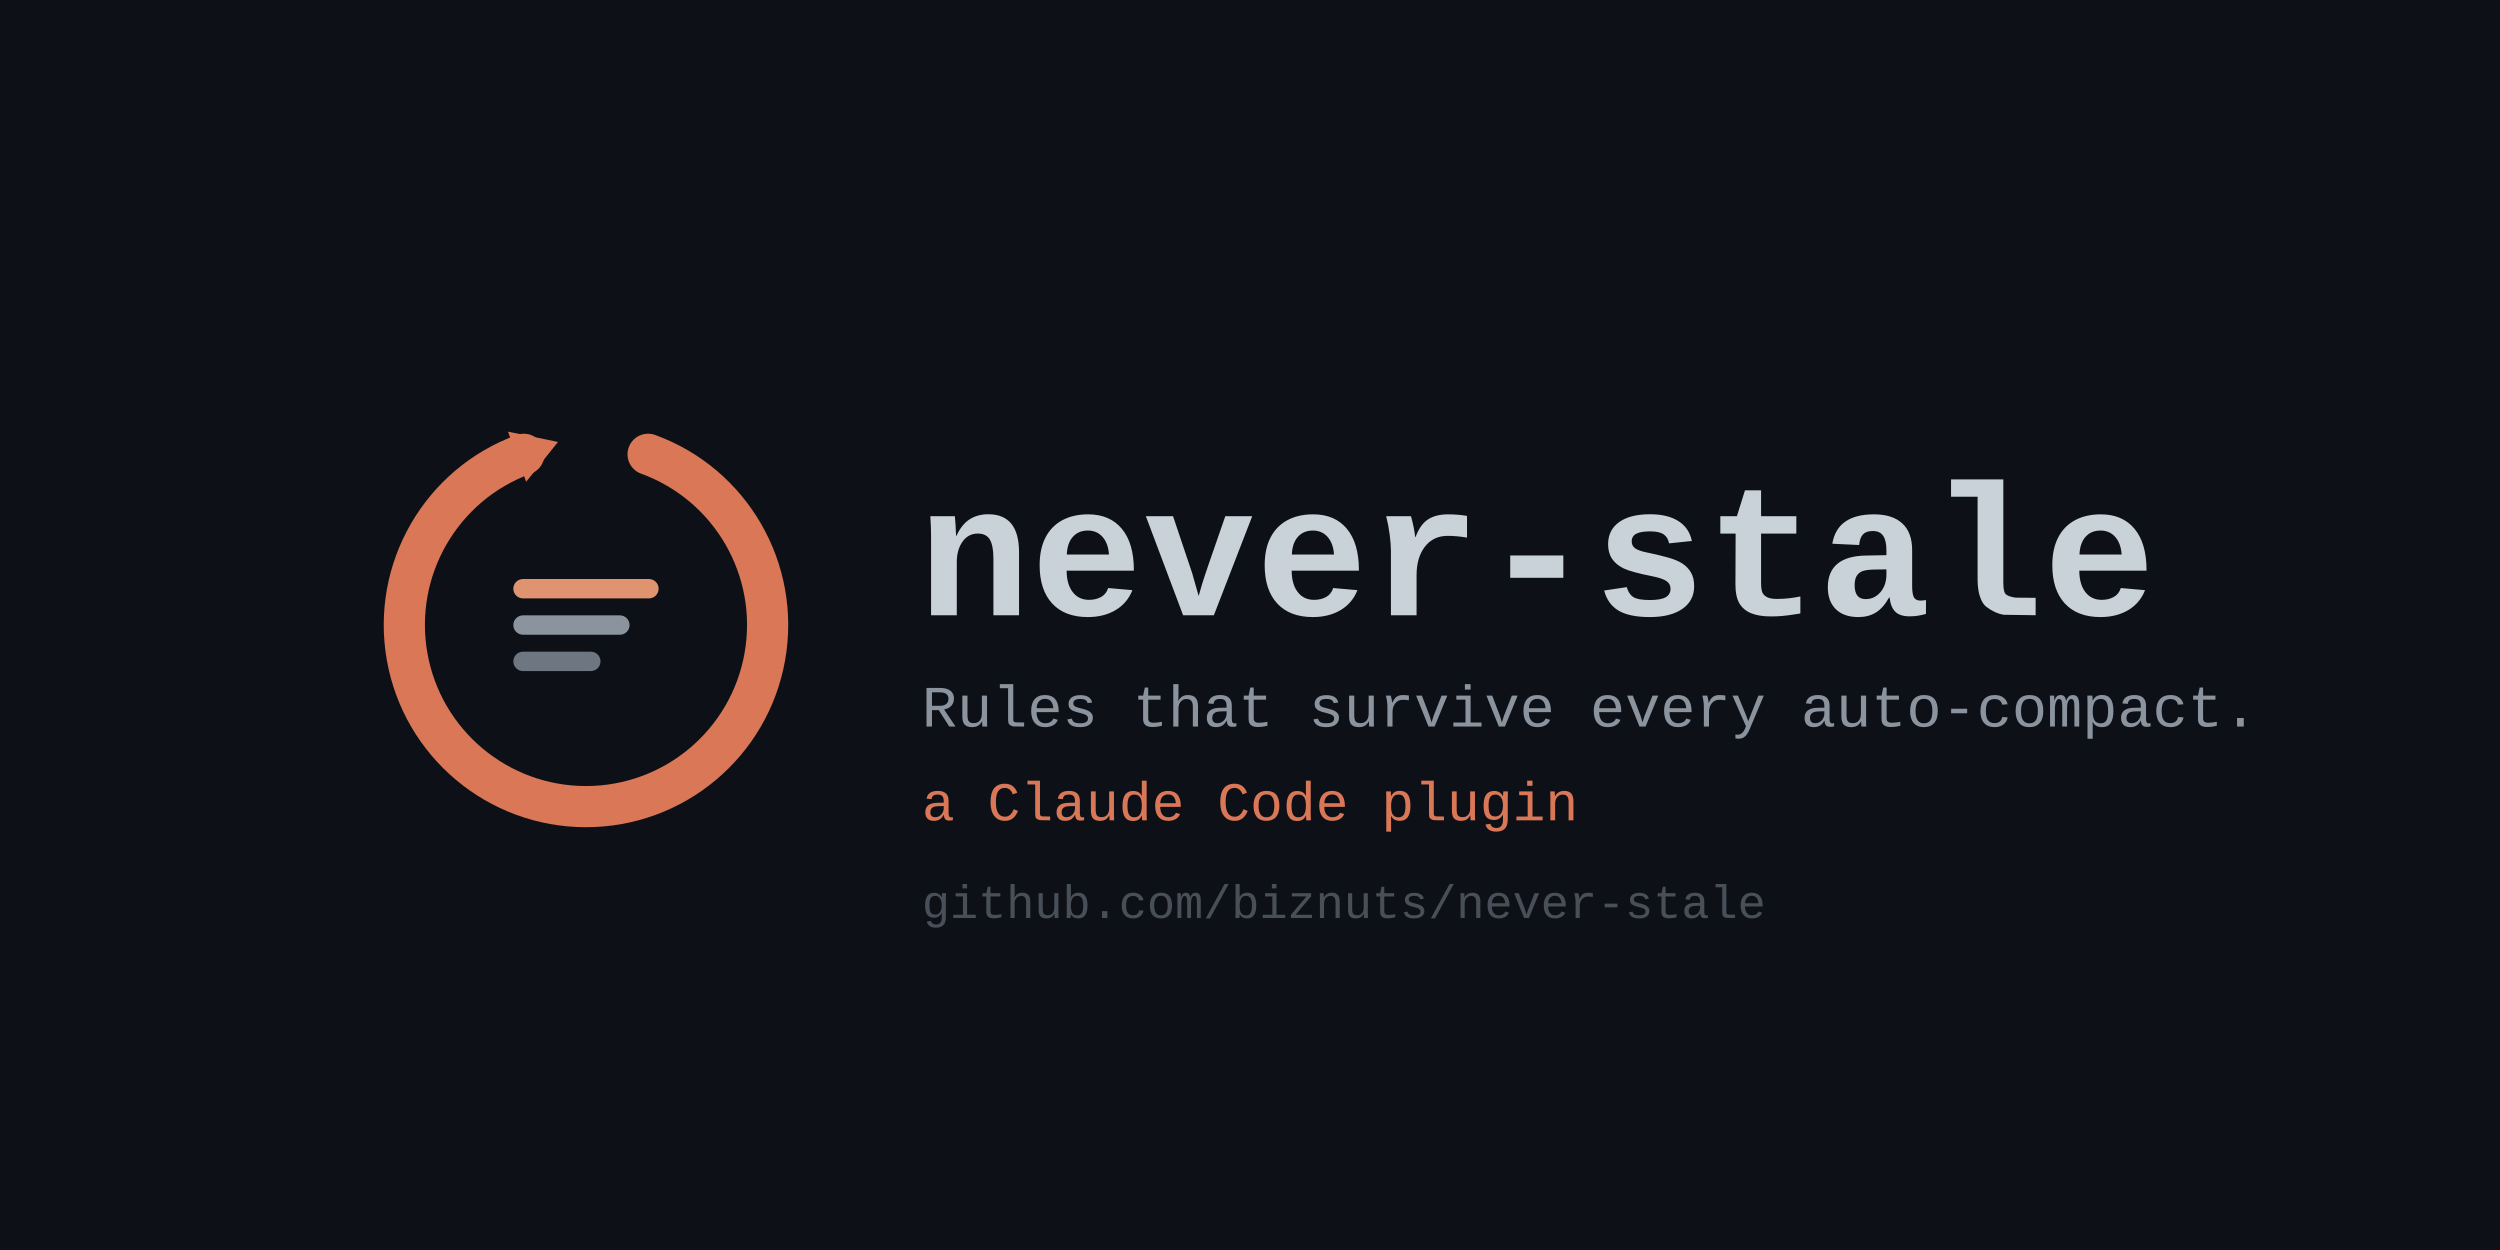
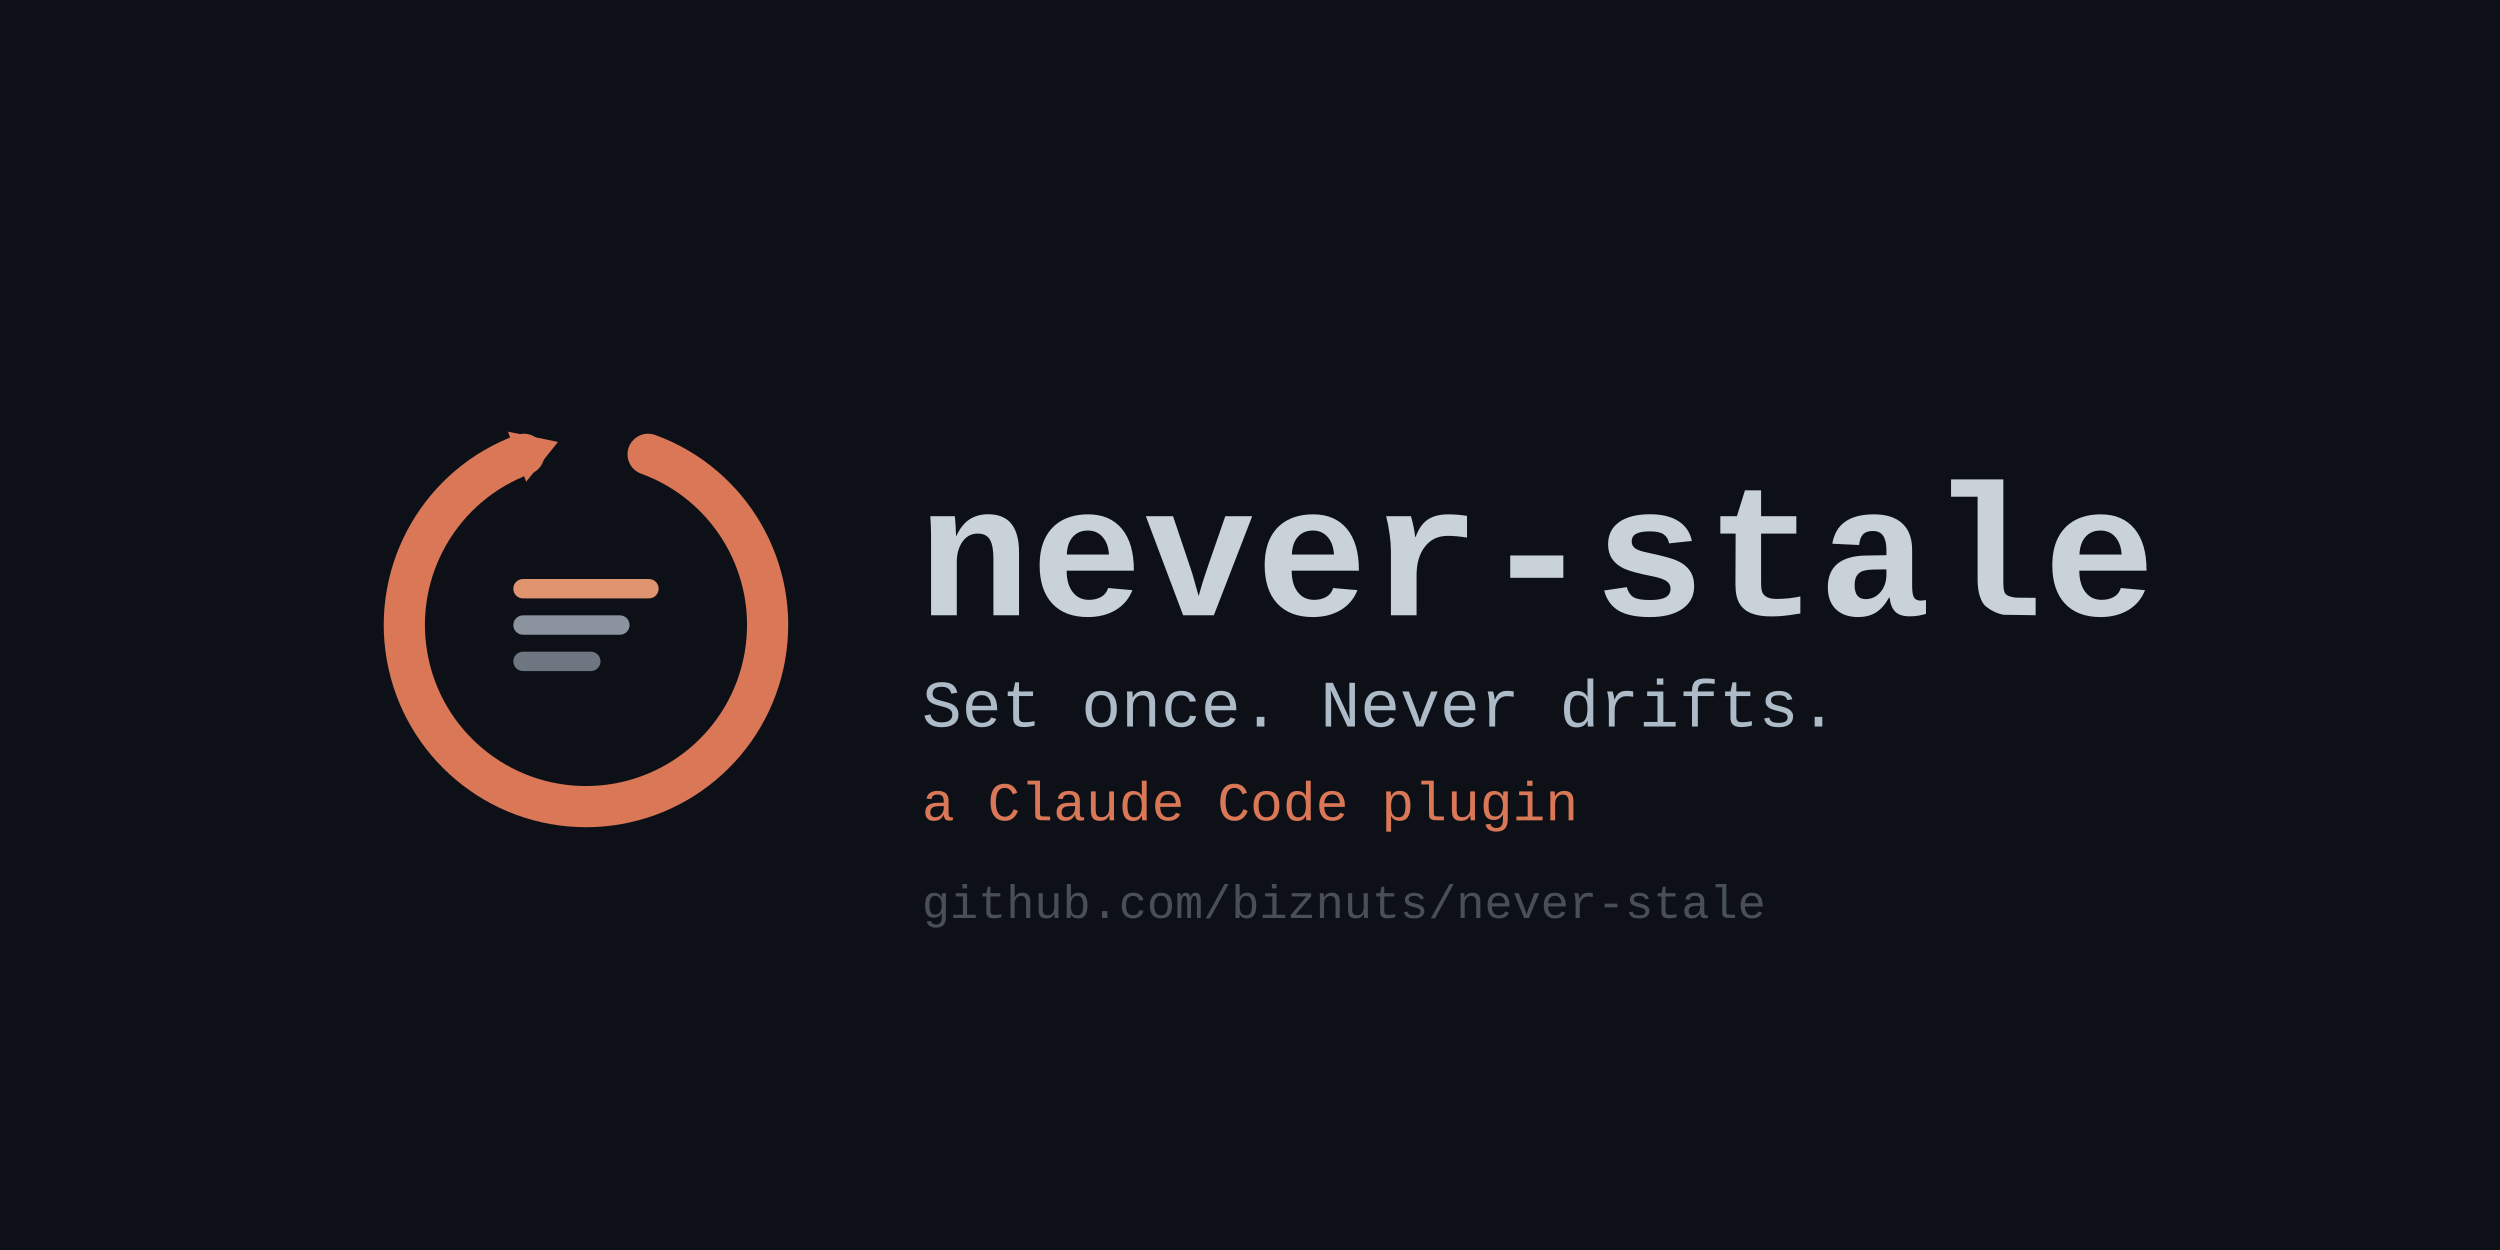
<svg xmlns="http://www.w3.org/2000/svg" viewBox="0 0 1280 640" width="1280" height="640" font-family="ui-monospace, SFMono-Regular, 'SF Mono', Menlo, Consolas, 'Liberation Mono', monospace" role="img" aria-label="never-stale — a Claude Code plugin that keeps your project rules fresh through every auto-compact">
  <rect width="1280" height="640" fill="#0d1117" />
  <g transform="translate(141.3,161.3) scale(0.62)">
    <path d="M 307.3 115 A 150 150 0 1 1 204.7 115" fill="none" stroke="#d97757" stroke-width="34" stroke-linecap="round" />
    <path d="M 232.9 104.8 L 206.6 137.7 L 191.6 96.3 Z" fill="#d97757" />
    <rect x="196" y="218" width="120" height="16" rx="8" fill="#e0936f" />
    <rect x="196" y="248" width="96" height="16" rx="8" fill="#8b949e" />
    <rect x="196" y="278" width="72" height="16" rx="8" fill="#6e7681" />
  </g>
  <text x="470" y="315" fill="#c9d1d9" font-size="96" font-weight="700">never-stale</text>
-   <text x="472" y="372" fill="#8b949e" font-size="30">Rules that survive every auto-compact.</text>
+   <text x="472" y="372" fill="#adbac7" font-size="34">Set once. Never drifts.</text>
  <text x="472" y="420" fill="#d97757" font-size="28">a Claude Code plugin</text>
  <text x="472" y="470" fill="#484f58" font-size="24">github.com/biznuts/never-stale</text>
</svg>
